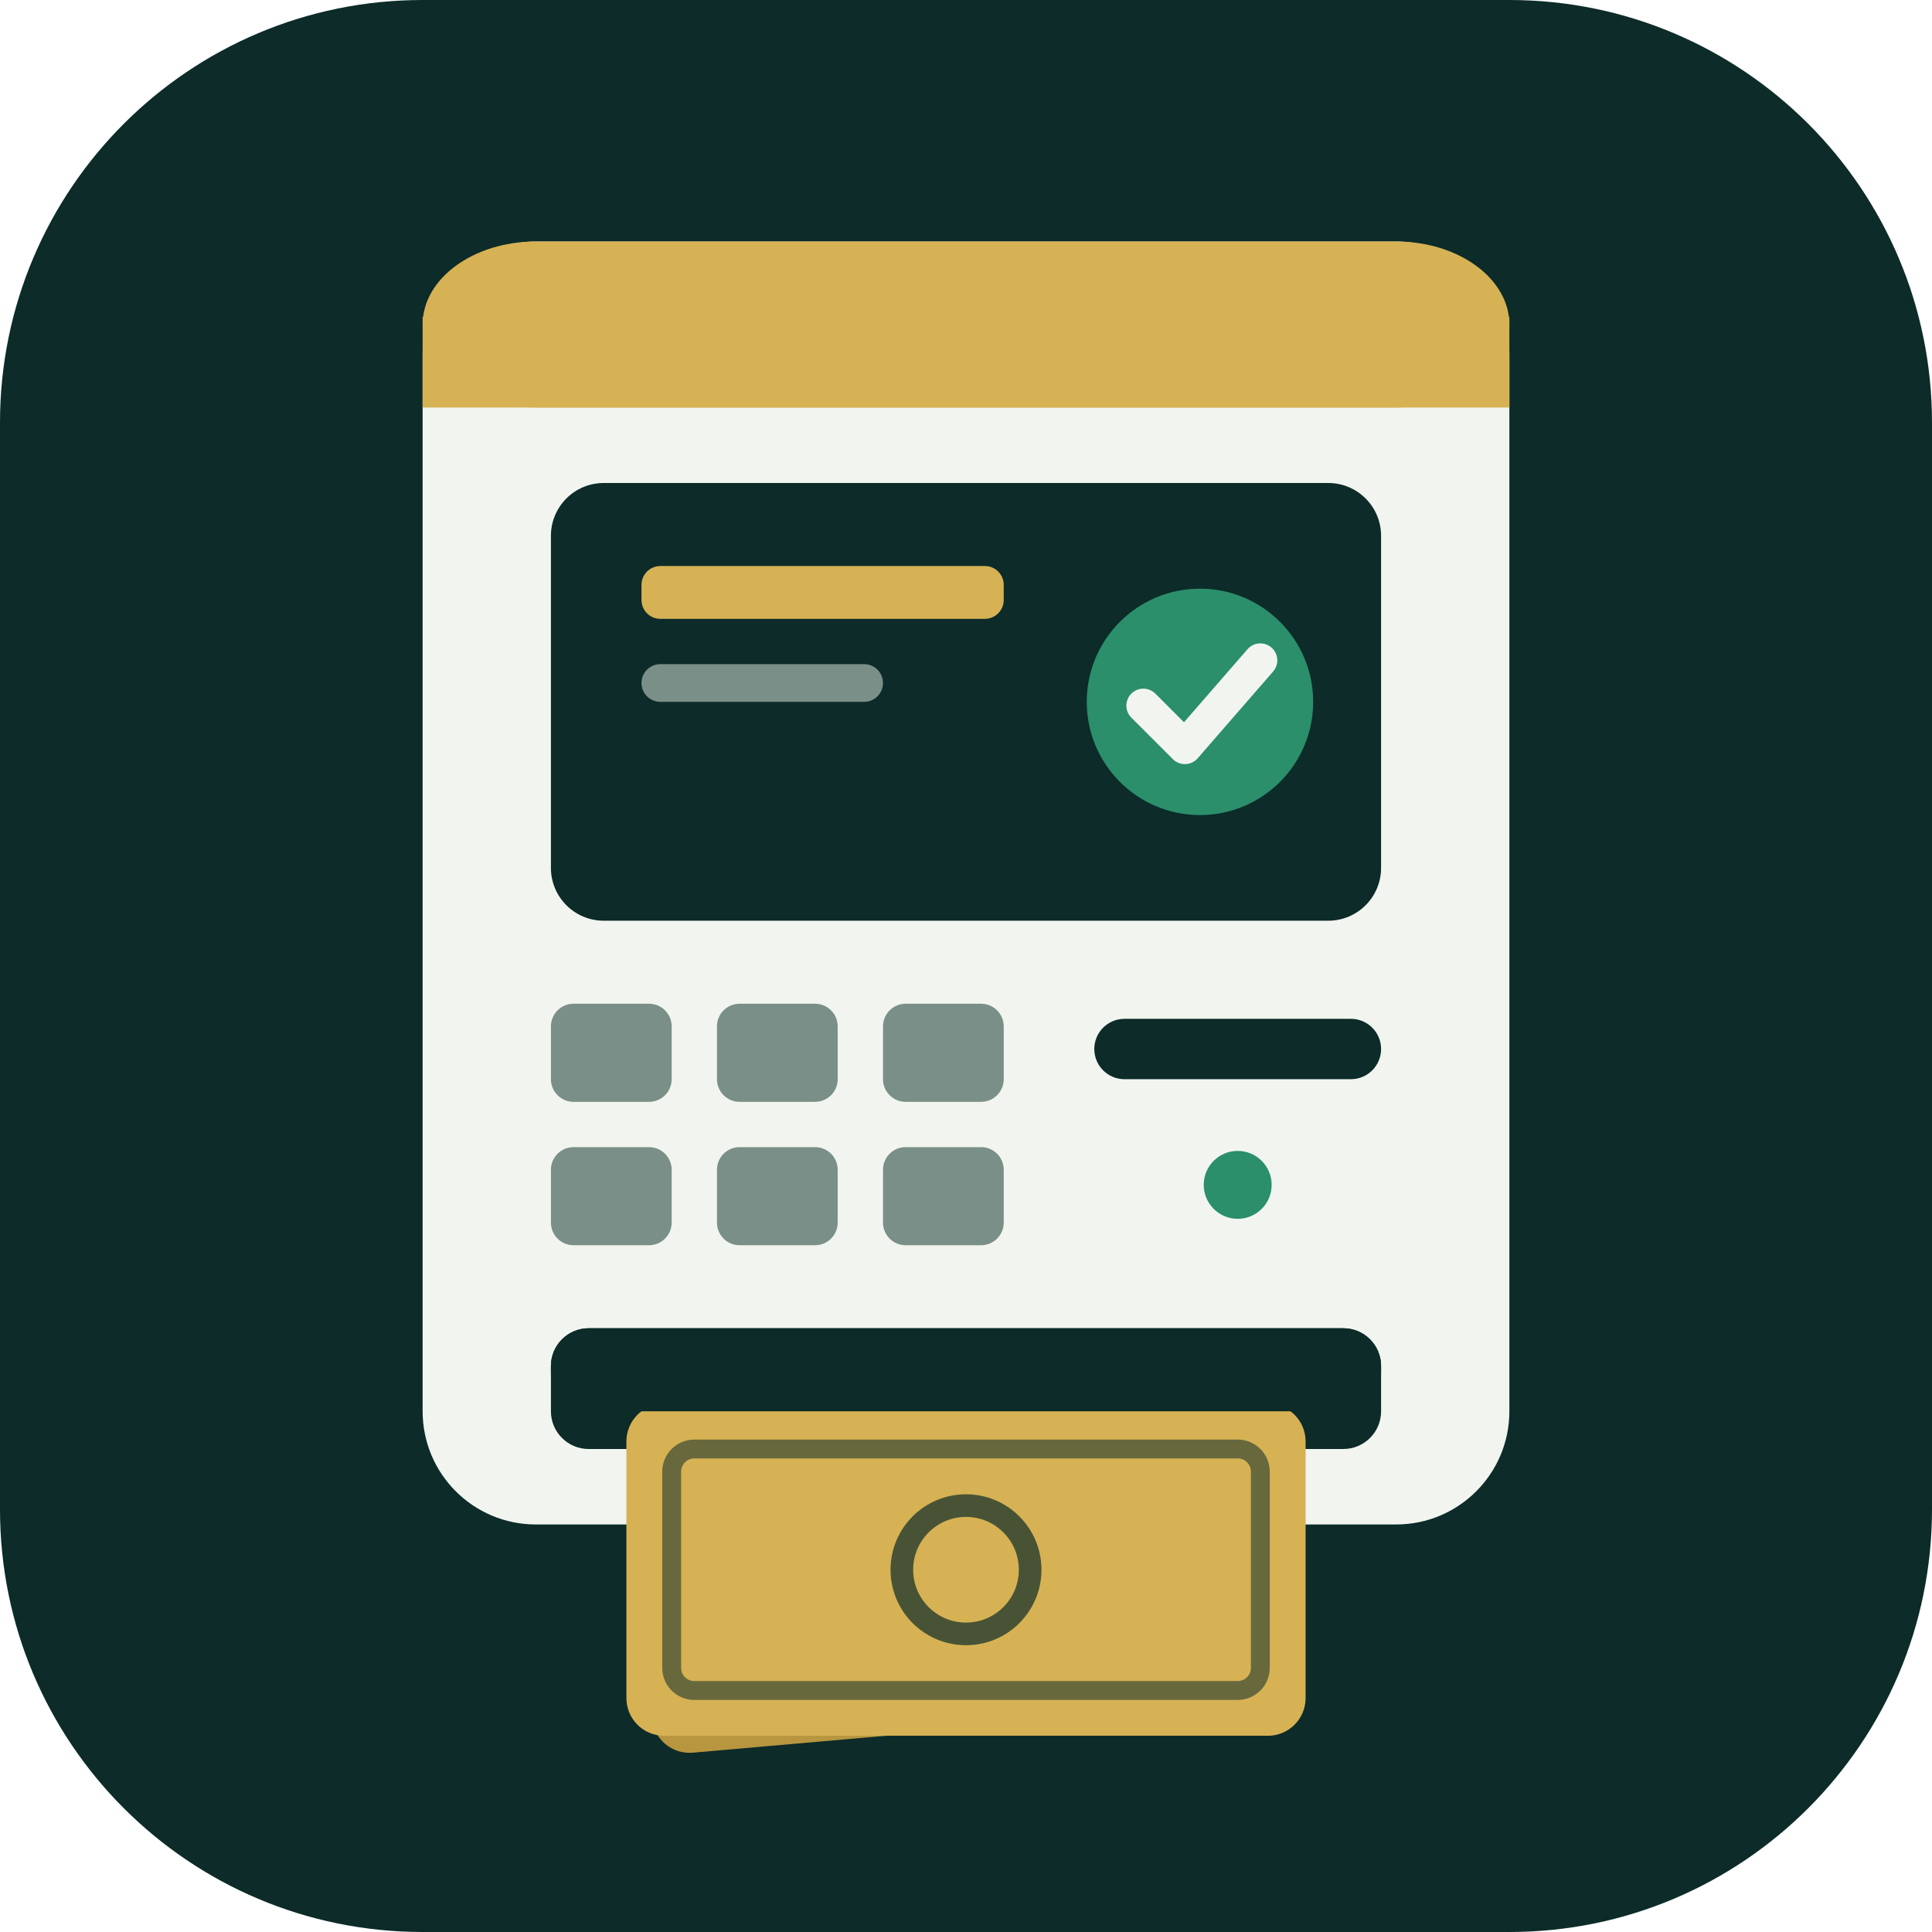
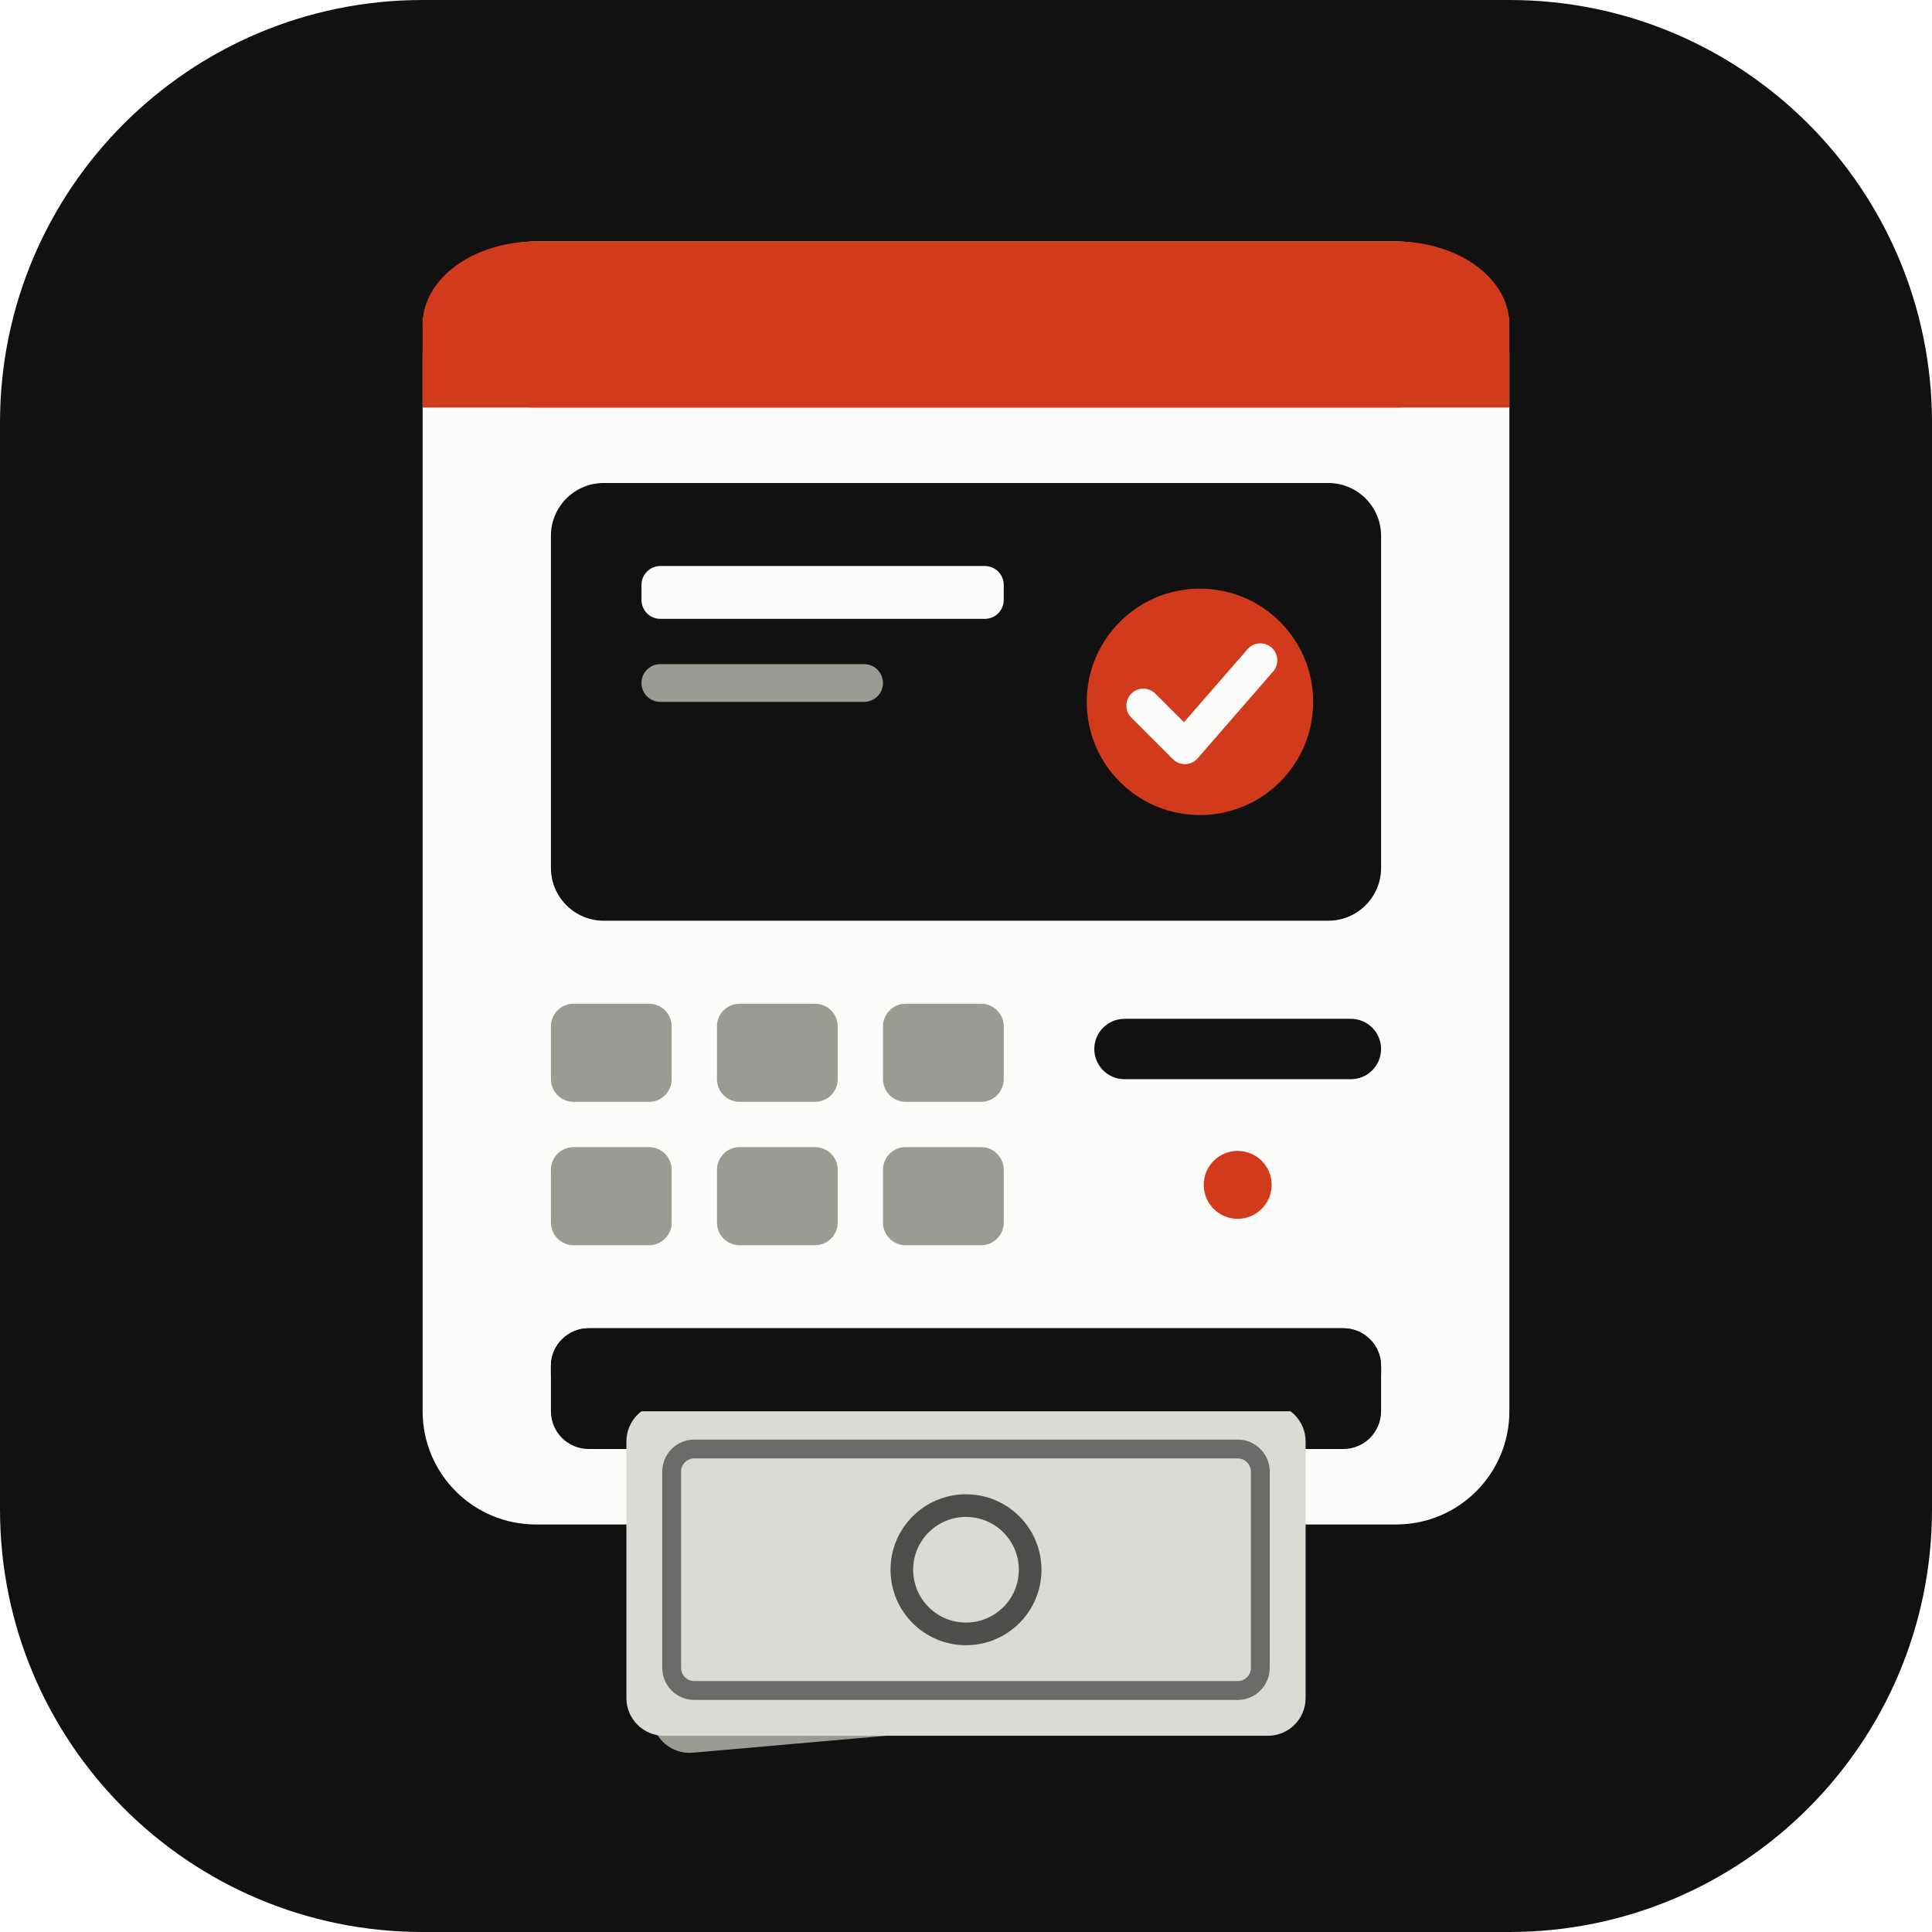
<svg xmlns="http://www.w3.org/2000/svg" viewBox="0 0 512 512" width="512" height="512">
-   <rect width="512" height="512" rx="112" fill="#0c2b29" />
-   <rect x="112" y="64" width="288" height="340" rx="30" fill="#f2f5ef" />
-   <rect x="112" y="64" width="288" height="44" rx="30" fill="#d6b254" />
-   <rect x="112" y="84" width="288" height="24" fill="#d6b254" />
-   <rect x="146" y="128" width="220" height="116" rx="14" fill="#0c2b29" />
-   <rect x="170" y="150" width="96" height="14" rx="5" fill="#d6b254" />
-   <rect x="170" y="176" width="64" height="10" rx="5" fill="#7b8f89" />
-   <circle cx="318" cy="186" r="30" fill="#2a8f6a" />
-   <path d="M303 187l11 11 20-23" fill="none" stroke="#f2f5ef" stroke-width="9" stroke-linecap="round" stroke-linejoin="round" />
-   <g fill="#7b8f89">
+   <rect width="512" height="512" rx="112" fill="#111111" />
+   <rect x="112" y="64" width="288" height="340" rx="30" fill="#fcfcfa" />
+   <rect x="112" y="64" width="288" height="44" rx="30" fill="#d23a1c" />
+   <rect x="112" y="84" width="288" height="24" fill="#d23a1c" />
+   <rect x="146" y="128" width="220" height="116" rx="14" fill="#111111" />
+   <rect x="170" y="150" width="96" height="14" rx="5" fill="#fcfcfa" />
+   <rect x="170" y="176" width="64" height="10" rx="5" fill="#9a9c92" />
+   <circle cx="318" cy="186" r="30" fill="#d23a1c" />
+   <path d="M303 187l11 11 20-23" fill="none" stroke="#fcfcfa" stroke-width="9" stroke-linecap="round" stroke-linejoin="round" />
+   <g fill="#9a9c92">
    <rect x="146" y="266" width="32" height="26" rx="6" />
    <rect x="190" y="266" width="32" height="26" rx="6" />
    <rect x="234" y="266" width="32" height="26" rx="6" />
    <rect x="146" y="304" width="32" height="26" rx="6" />
    <rect x="190" y="304" width="32" height="26" rx="6" />
    <rect x="234" y="304" width="32" height="26" rx="6" />
  </g>
-   <rect x="290" y="270" width="76" height="16" rx="8" fill="#0c2b29" />
-   <circle cx="328" cy="314" r="9" fill="#2a8f6a" />
-   <rect x="146" y="352" width="220" height="32" rx="10" fill="#0c2b29" />
+   <rect x="290" y="270" width="76" height="16" rx="8" fill="#111111" />
+   <circle cx="328" cy="314" r="9" fill="#d23a1c" />
+   <rect x="146" y="352" width="220" height="32" rx="10" fill="#111111" />
  <g transform="rotate(-5 256 420)">
-     <rect x="170" y="374" width="172" height="84" rx="10" fill="#b8963f" />
+     <rect x="170" y="374" width="172" height="84" rx="10" fill="#9a9c92" />
  </g>
-   <rect x="166" y="372" width="180" height="88" rx="10" fill="#d6b254" />
-   <rect x="178" y="384" width="156" height="64" rx="6" fill="none" stroke="#0c2b29" stroke-width="5" opacity=".55" />
-   <circle cx="256" cy="416" r="17" fill="none" stroke="#0c2b29" stroke-width="6" opacity=".7" />
-   <rect x="146" y="352" width="220" height="22" rx="10" fill="#0c2b29" />
+   <rect x="166" y="372" width="180" height="88" rx="10" fill="#d9dbd5" />
+   <rect x="178" y="384" width="156" height="64" rx="6" fill="none" stroke="#111111" stroke-width="5" opacity=".55" />
+   <circle cx="256" cy="416" r="17" fill="none" stroke="#111111" stroke-width="6" opacity=".7" />
+   <rect x="146" y="352" width="220" height="22" rx="10" fill="#111111" />
</svg>
